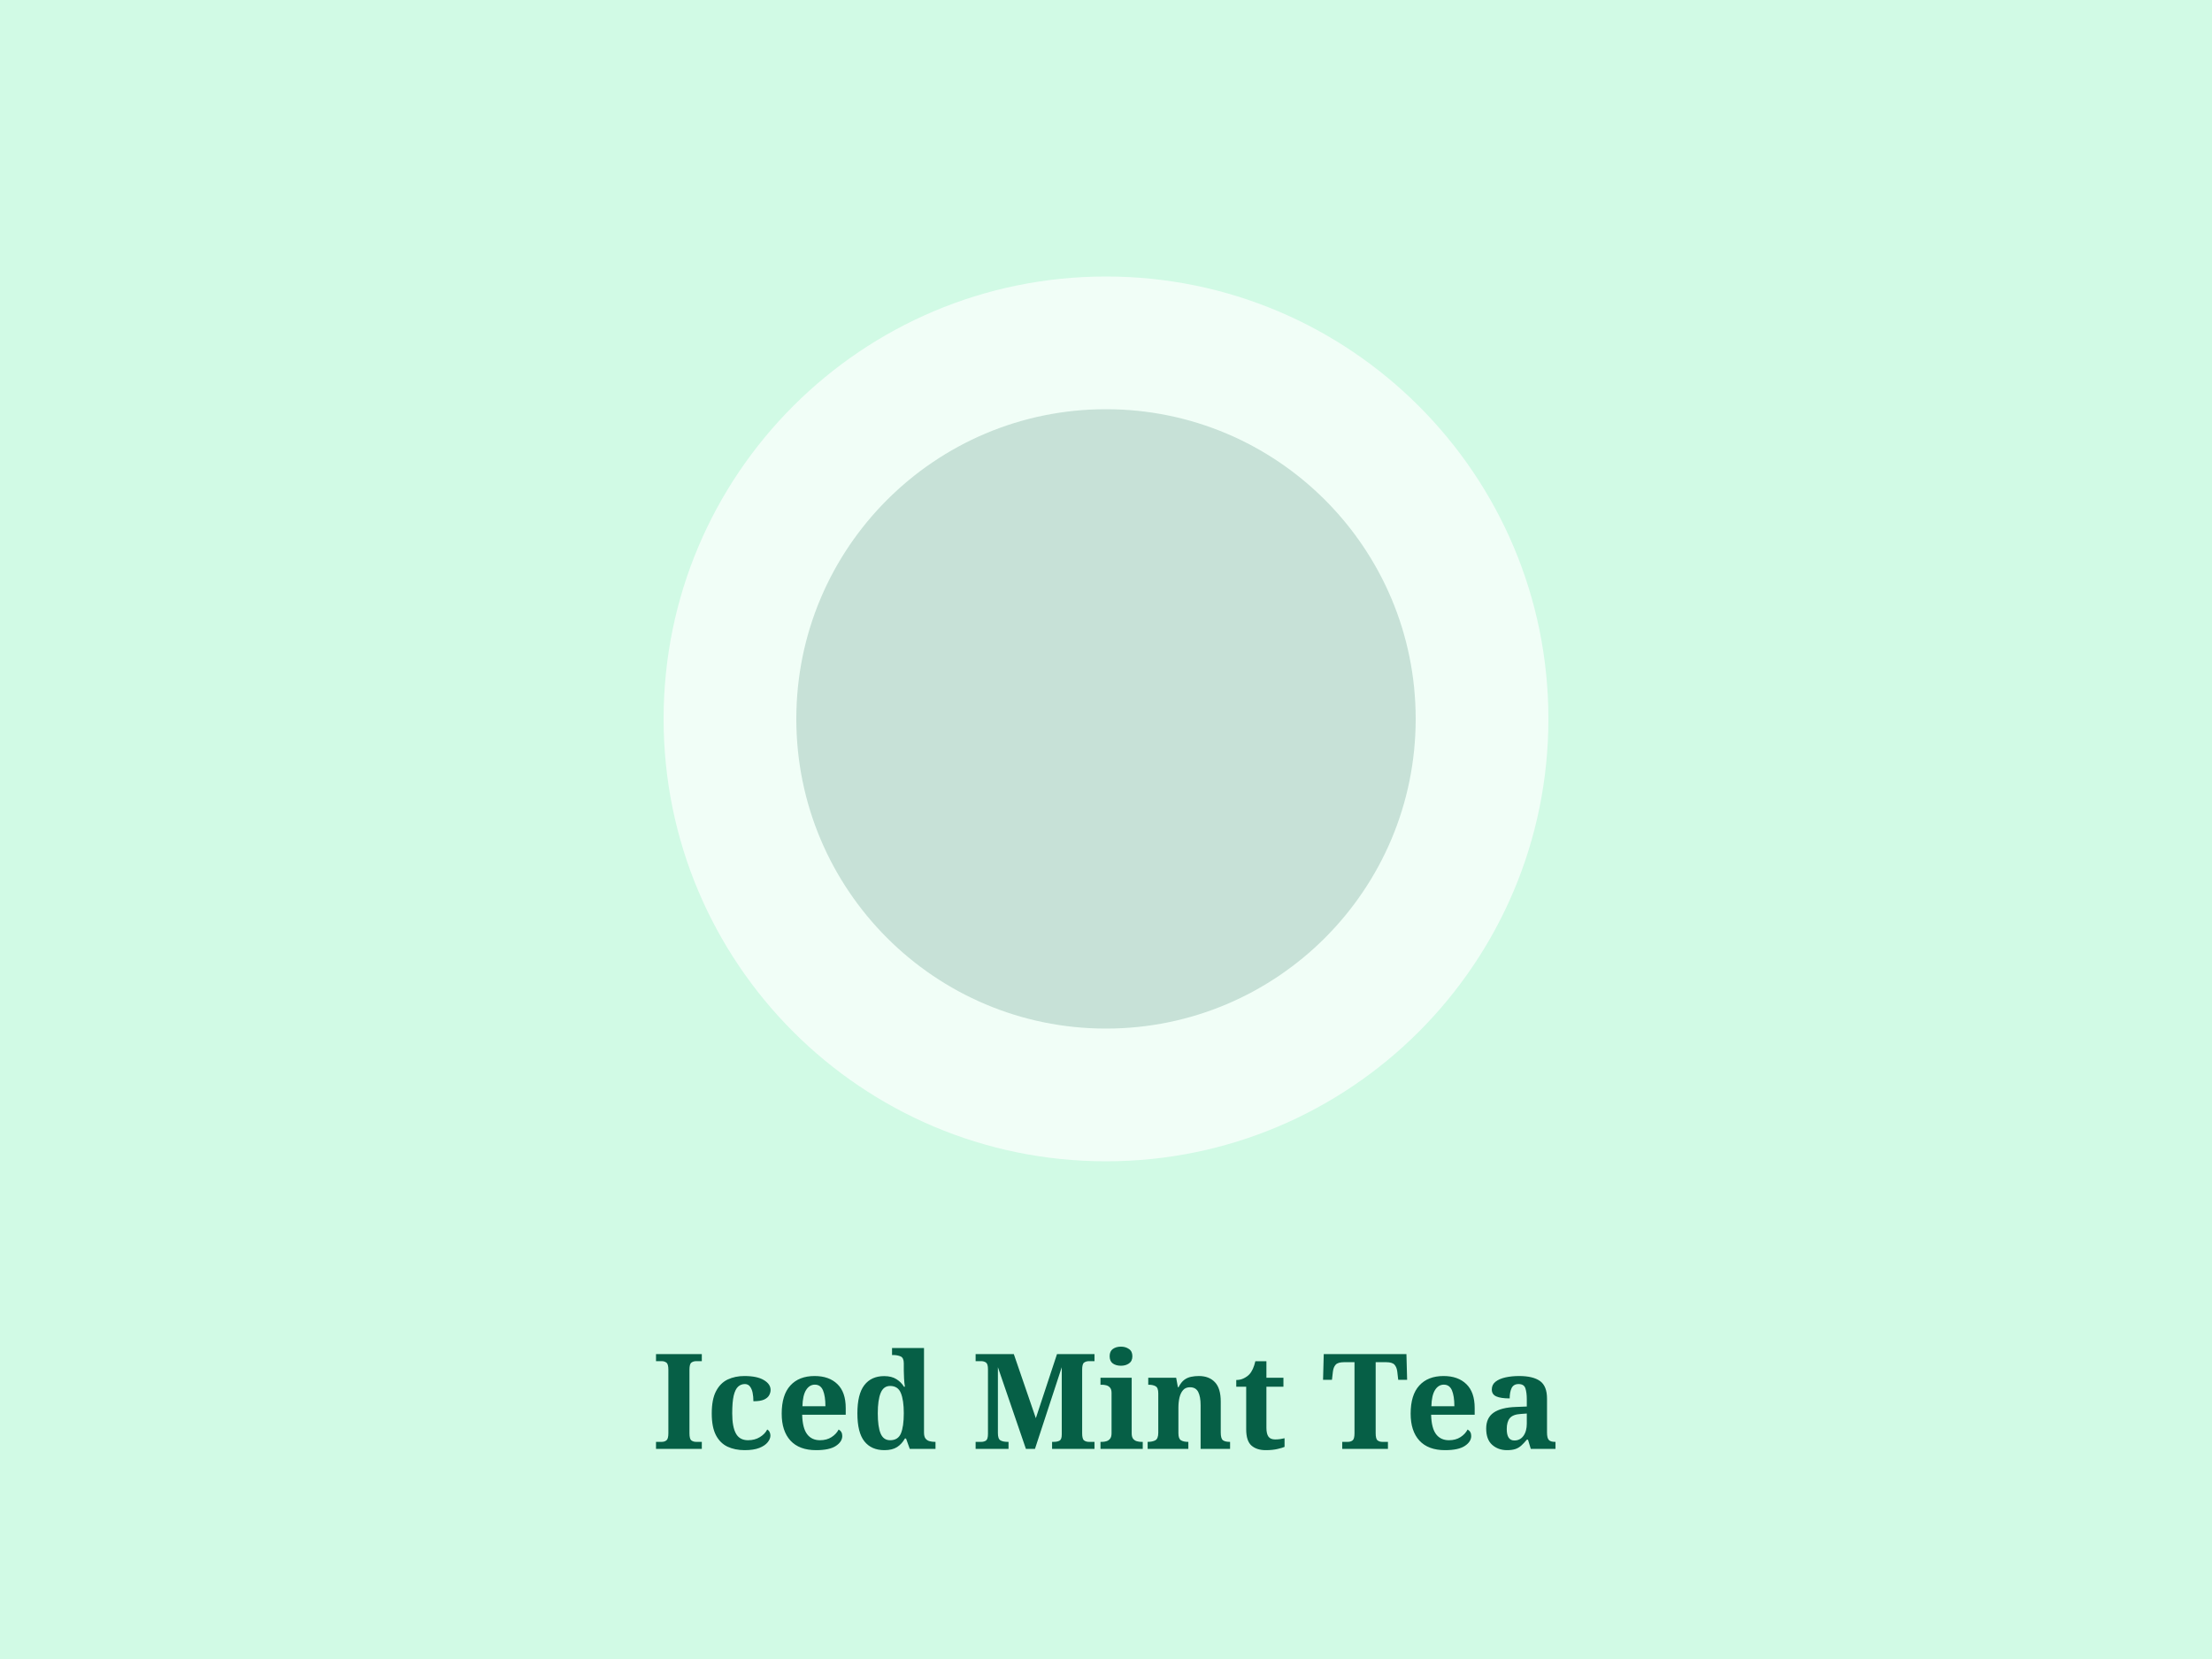
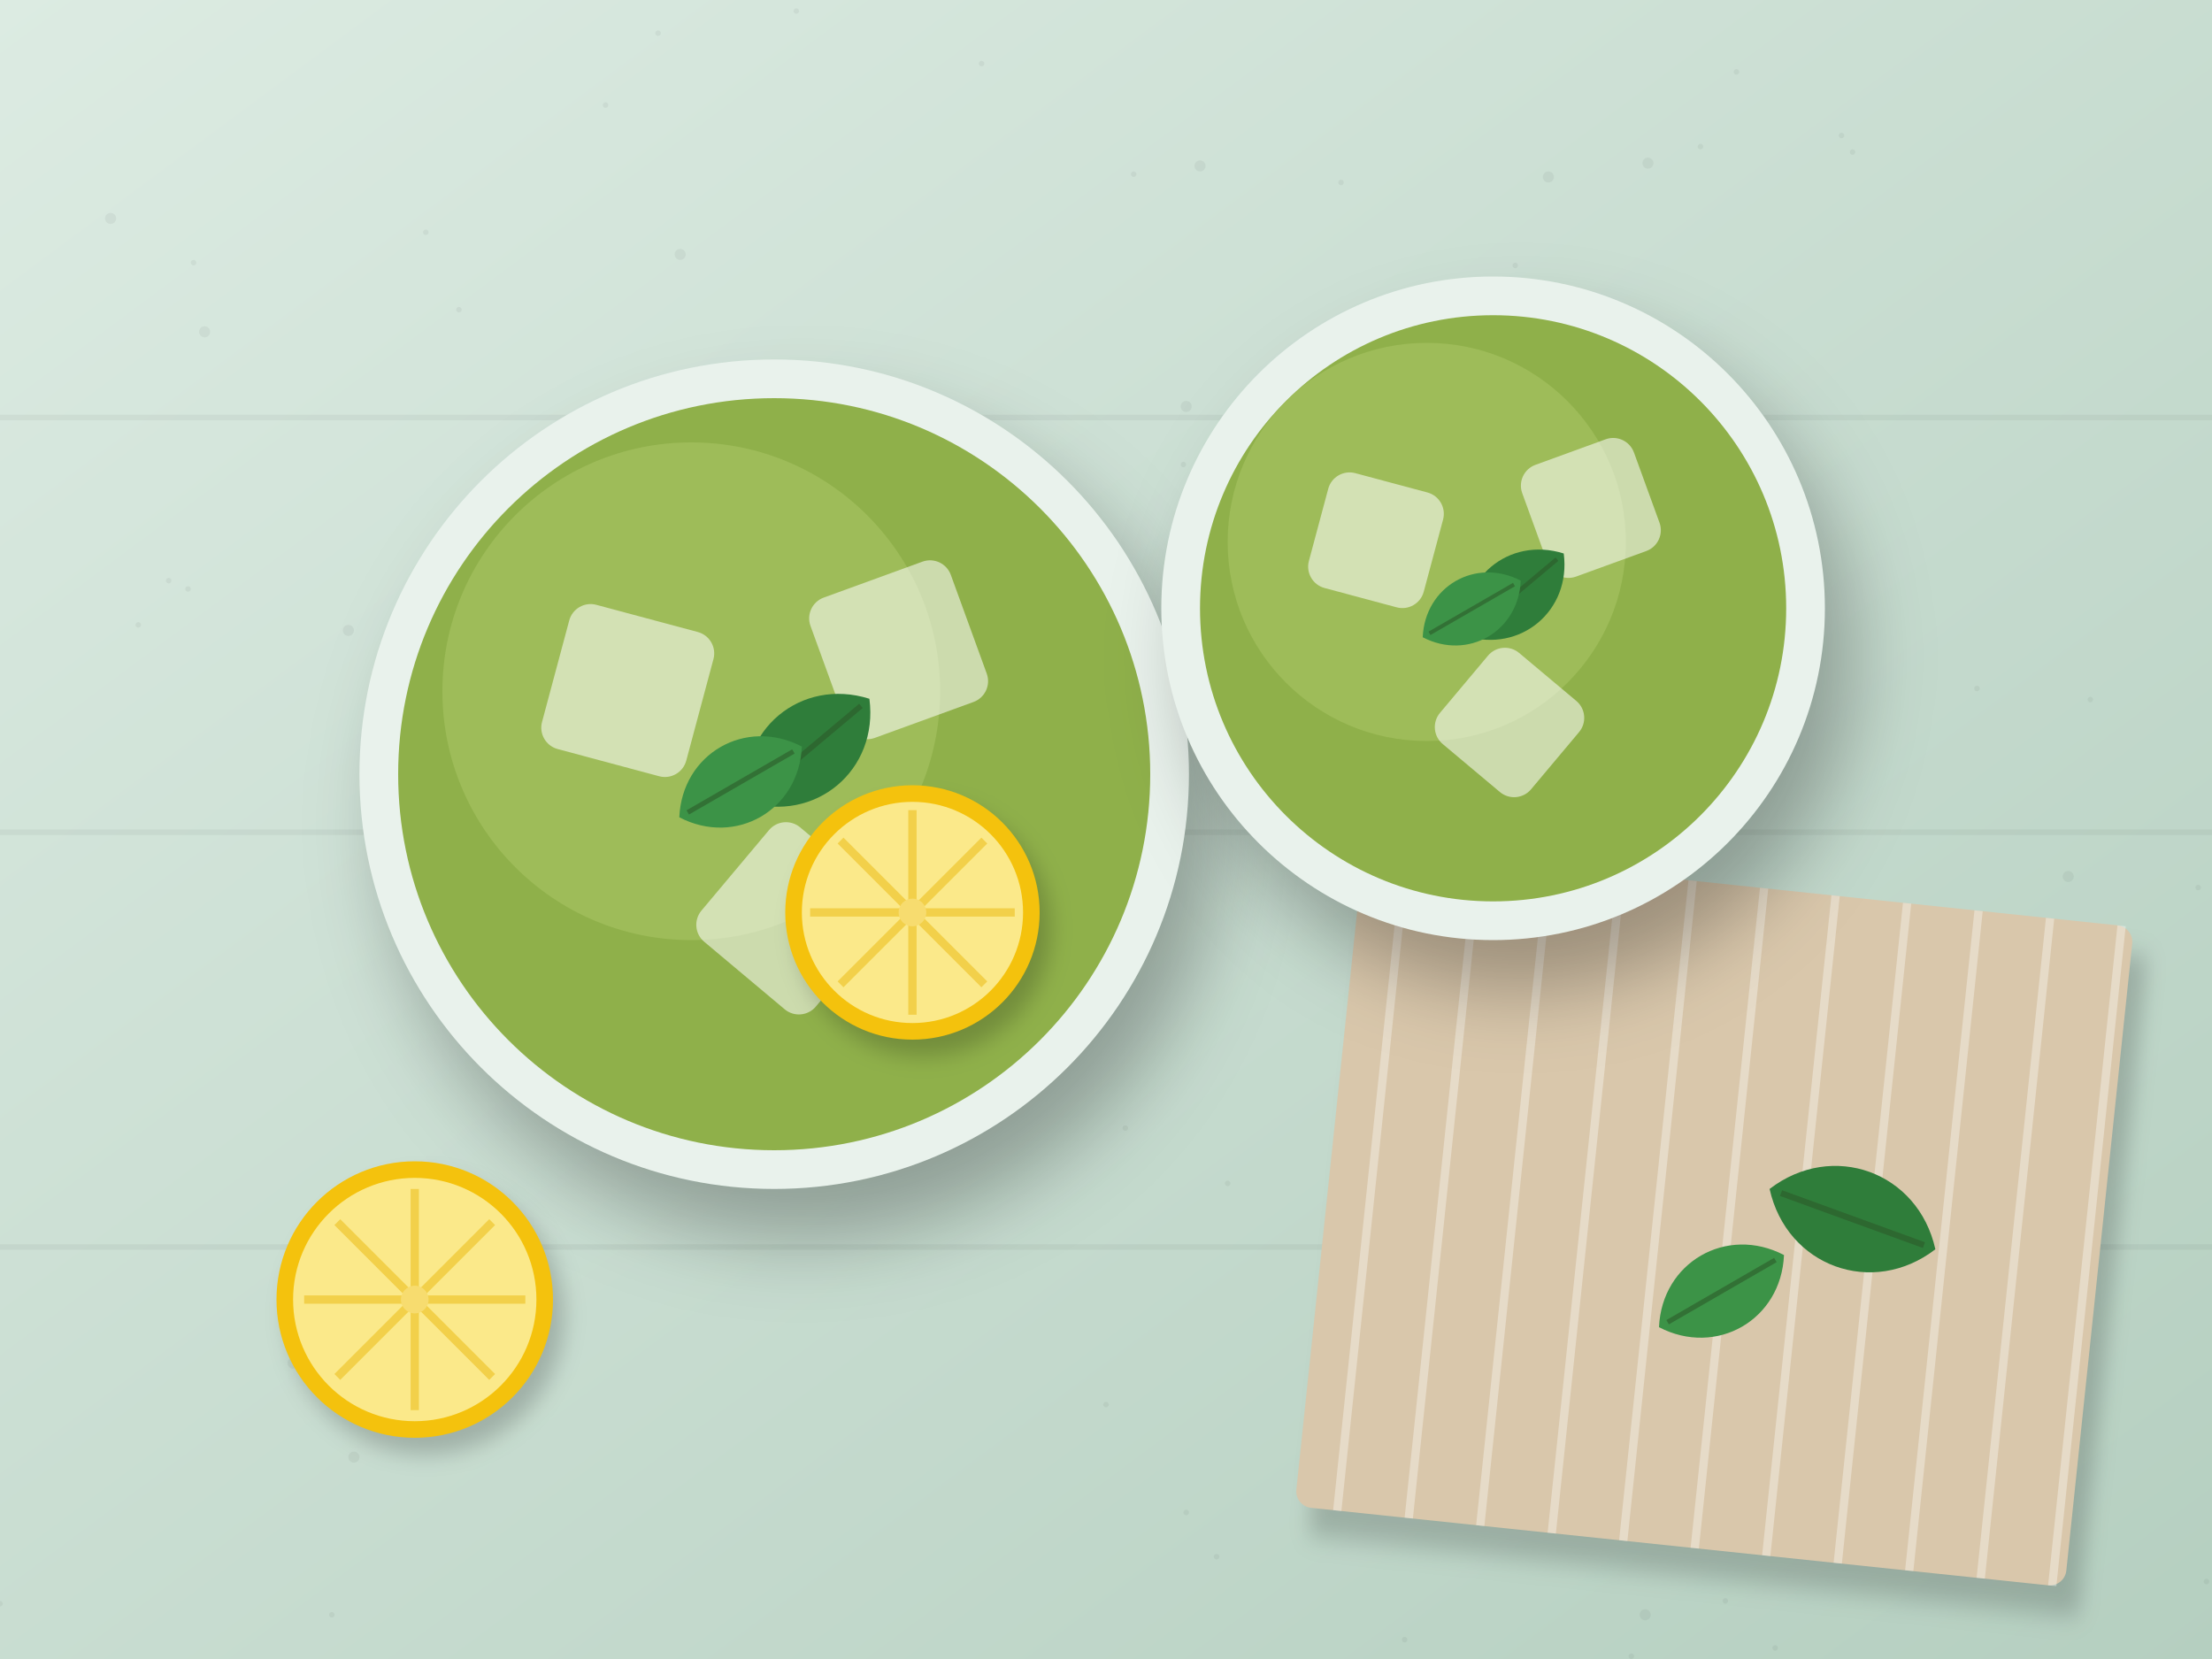
- <svg xmlns="http://www.w3.org/2000/svg" viewBox="0 0 400 300" role="img">
-   <rect width="400" height="300" fill="#d1fae5" />
-   <circle cx="200" cy="130" r="80" fill="#ffffff" opacity="0.7" />
-   <circle cx="200" cy="130" r="56" fill="#065f46" opacity="0.18" />
-   <text x="200" y="262" text-anchor="middle" font-family="Georgia, serif" font-size="24" font-weight="bold" fill="#065f46">Iced Mint Tea</text>
+ <svg xmlns="http://www.w3.org/2000/svg" viewBox="0 0 800 600" role="img">
+   <defs>
+     <linearGradient id="bg" x1="0" y1="0" x2="1" y2="1">
+       <stop offset="0" stop-color="#dcebe2" />
+       <stop offset="1" stop-color="#b5cfc0" />
+     </linearGradient>
+     <radialGradient id="plate" cx="0.42" cy="0.38" r="0.75">
+       <stop offset="0" stop-color="#ffffff" />
+       <stop offset="1" stop-color="#e9e4dc" />
+     </radialGradient>
+     <filter id="soft" x="-20%" y="-20%" width="140%" height="140%">
+       <feGaussianBlur stdDeviation="14" />
+     </filter>
+     <filter id="tiny" x="-20%" y="-20%" width="140%" height="140%">
+       <feGaussianBlur stdDeviation="4" />
+     </filter>
+   </defs>
+   <rect width="800" height="600" fill="url(#bg)" />
+   <rect x="0" y="150" width="800" height="2" fill="#000" opacity="0.045" />
+   <rect x="0" y="300" width="800" height="2" fill="#000" opacity="0.045" />
+   <rect x="0" y="450" width="800" height="2" fill="#000" opacity="0.045" />
+   <circle cx="331" cy="154" r="1" fill="#000" opacity="0.05" />
+   <circle cx="666" cy="49" r="1" fill="#000" opacity="0.05" />
+   <circle cx="548" cy="96" r="1" fill="#000" opacity="0.05" />
+   <circle cx="596" cy="59" r="2" fill="#000" opacity="0.05" />
+   <circle cx="219" cy="38" r="1" fill="#000" opacity="0.05" />
+   <circle cx="444" cy="428" r="1" fill="#000" opacity="0.05" />
+   <circle cx="246" cy="92" r="2" fill="#000" opacity="0.05" />
+   <circle cx="434" cy="60" r="2" fill="#000" opacity="0.05" />
+   <circle cx="126" cy="228" r="2" fill="#000" opacity="0.05" />
+   <circle cx="642" cy="596" r="1" fill="#000" opacity="0.05" />
+   <circle cx="590" cy="599" r="1" fill="#000" opacity="0.05" />
+   <circle cx="50" cy="226" r="1" fill="#000" opacity="0.05" />
+   <circle cx="570" cy="136" r="1" fill="#000" opacity="0.05" />
+   <circle cx="429" cy="147" r="2" fill="#000" opacity="0.05" />
+   <circle cx="120" cy="584" r="1" fill="#000" opacity="0.05" />
+   <circle cx="573" cy="185" r="1" fill="#000" opacity="0.05" />
+   <circle cx="595" cy="584" r="2" fill="#000" opacity="0.05" />
+   <circle cx="192" cy="381" r="1" fill="#000" opacity="0.05" />
+   <circle cx="560" cy="64" r="2" fill="#000" opacity="0.05" />
+   <circle cx="61" cy="210" r="1" fill="#000" opacity="0.05" />
+   <circle cx="696" cy="544" r="1" fill="#000" opacity="0.05" />
+   <circle cx="795" cy="321" r="1" fill="#000" opacity="0.05" />
+   <circle cx="599" cy="464" r="1" fill="#000" opacity="0.05" />
+   <circle cx="306" cy="254" r="1" fill="#000" opacity="0.05" />
+   <circle cx="715" cy="249" r="1" fill="#000" opacity="0.05" />
+   <circle cx="588" cy="307" r="2" fill="#000" opacity="0.05" />
+   <circle cx="506" cy="351" r="2" fill="#000" opacity="0.05" />
+   <circle cx="459" cy="294" r="2" fill="#000" opacity="0.05" />
+   <circle cx="74" cy="120" r="2" fill="#000" opacity="0.05" />
+   <circle cx="428" cy="168" r="1" fill="#000" opacity="0.05" />
+   <circle cx="155" cy="500" r="1" fill="#000" opacity="0.05" />
+   <circle cx="40" cy="79" r="2" fill="#000" opacity="0.05" />
+   <circle cx="586" cy="321" r="1" fill="#000" opacity="0.05" />
+   <circle cx="711" cy="358" r="2" fill="#000" opacity="0.05" />
+   <circle cx="508" cy="593" r="1" fill="#000" opacity="0.05" />
+   <circle cx="70" cy="95" r="1" fill="#000" opacity="0.05" />
+   <circle cx="485" cy="66" r="1" fill="#000" opacity="0.05" />
+   <circle cx="748" cy="317" r="2" fill="#000" opacity="0.05" />
+   <circle cx="591" cy="456" r="1" fill="#000" opacity="0.05" />
+   <circle cx="733" cy="395" r="2" fill="#000" opacity="0.05" />
+   <circle cx="355" cy="23" r="1" fill="#000" opacity="0.05" />
+   <circle cx="363" cy="172" r="2" fill="#000" opacity="0.05" />
+   <circle cx="119" cy="505" r="1" fill="#000" opacity="0.05" />
+   <circle cx="223" cy="294" r="1" fill="#000" opacity="0.05" />
+   <circle cx="756" cy="253" r="1" fill="#000" opacity="0.05" />
+   <circle cx="400" cy="508" r="1" fill="#000" opacity="0.05" />
+   <circle cx="170" cy="459" r="1" fill="#000" opacity="0.05" />
+   <circle cx="562" cy="284" r="1" fill="#000" opacity="0.05" />
+   <circle cx="440" cy="563" r="1" fill="#000" opacity="0.05" />
+   <circle cx="723" cy="425" r="1" fill="#000" opacity="0.05" />
+   <circle cx="699" cy="389" r="1" fill="#000" opacity="0.05" />
+   <circle cx="154" cy="84" r="1" fill="#000" opacity="0.05" />
+   <circle cx="154" cy="237" r="2" fill="#000" opacity="0.05" />
+   <circle cx="238" cy="12" r="1" fill="#000" opacity="0.05" />
+   <circle cx="603" cy="186" r="1" fill="#000" opacity="0.05" />
+   <circle cx="288" cy="4" r="1" fill="#000" opacity="0.05" />
+   <circle cx="429" cy="547" r="1" fill="#000" opacity="0.05" />
+   <circle cx="624" cy="579" r="1" fill="#000" opacity="0.05" />
+   <circle cx="128" cy="527" r="2" fill="#000" opacity="0.05" />
+   <circle cx="670" cy="55" r="1" fill="#000" opacity="0.05" />
+   <circle cx="798" cy="572" r="1" fill="#000" opacity="0.05" />
+   <circle cx="407" cy="408" r="1" fill="#000" opacity="0.05" />
+   <circle cx="106" cy="493" r="2" fill="#000" opacity="0.05" />
+   <circle cx="410" cy="63" r="1" fill="#000" opacity="0.05" />
+   <circle cx="68" cy="213" r="1" fill="#000" opacity="0.05" />
+   <circle cx="166" cy="112" r="1" fill="#000" opacity="0.05" />
+   <circle cx="615" cy="53" r="1" fill="#000" opacity="0.05" />
+   <circle cx="0" cy="580" r="1" fill="#000" opacity="0.05" />
+   <circle cx="549" cy="103" r="1" fill="#000" opacity="0.05" />
+   <circle cx="628" cy="26" r="1" fill="#000" opacity="0.05" />
+   <g transform="rotate(6 620.0 440.0)">
+     <rect x="486" y="330" width="280" height="240" fill="#000" opacity="0.18" filter="url(#tiny)" />
+     <rect x="480" y="320" width="280" height="240" rx="6" fill="#d9c7ab" />
+     <rect x="494" y="320" width="3" height="240" fill="#fff" opacity="0.35" />
+     <rect x="520" y="320" width="3" height="240" fill="#fff" opacity="0.35" />
+     <rect x="546" y="320" width="3" height="240" fill="#fff" opacity="0.35" />
+     <rect x="572" y="320" width="3" height="240" fill="#fff" opacity="0.35" />
+     <rect x="598" y="320" width="3" height="240" fill="#fff" opacity="0.35" />
+     <rect x="624" y="320" width="3" height="240" fill="#fff" opacity="0.35" />
+     <rect x="650" y="320" width="3" height="240" fill="#fff" opacity="0.35" />
+     <rect x="676" y="320" width="3" height="240" fill="#fff" opacity="0.35" />
+     <rect x="702" y="320" width="3" height="240" fill="#fff" opacity="0.35" />
+     <rect x="728" y="320" width="3" height="240" fill="#fff" opacity="0.35" />
+     <rect x="754" y="320" width="3" height="240" fill="#fff" opacity="0.35" />
+   </g>
+   <circle cx="290" cy="298" r="150" fill="#000" opacity="0.28" filter="url(#soft)" />
+   <circle cx="280" cy="280" r="150" fill="#e9f2ec" />
+   <circle cx="280" cy="280" r="136" fill="#8fb04a" />
+   <circle cx="250" cy="250" r="90" fill="#a8c463" opacity="0.6" />
+   <rect x="200" y="223" width="54" height="54" rx="8" fill="#ffffff" opacity="0.55" transform="rotate(15 228 250)" />
+   <rect x="298" y="208" width="54" height="54" rx="8" fill="#ffffff" opacity="0.55" transform="rotate(-20 325 235)" />
+   <rect x="260" y="306" width="54" height="54" rx="8" fill="#ffffff" opacity="0.55" transform="rotate(40 288 332)" />
+   <g transform="translate(270 290) rotate(-40) scale(1.0)">
+     <path d="M0 0 C14 -22 44 -22 58 0 C44 22 14 22 0 0Z" fill="#2f7d3a" />
+     <path d="M4 0H54" stroke="#2c5a29" stroke-width="2" opacity="0.6" />
+   </g>
+   <g transform="translate(290 270) rotate(150) scale(0.8823529)">
+     <path d="M0 0 C14 -22 44 -22 58 0 C44 22 14 22 0 0Z" fill="#3c9347" />
+     <path d="M4 0H54" stroke="#2c5a29" stroke-width="2" opacity="0.6" />
+   </g>
+   <circle cx="550" cy="238" r="120" fill="#000" opacity="0.28" filter="url(#soft)" />
+   <circle cx="540" cy="220" r="120" fill="#e9f2ec" />
+   <circle cx="540" cy="220" r="106" fill="#8fb04a" />
+   <circle cx="516" cy="196" r="72" fill="#a8c463" opacity="0.6" />
+   <rect x="476" y="174" width="43" height="43" rx="8" fill="#ffffff" opacity="0.55" transform="rotate(15 498 196)" />
+   <rect x="554" y="162" width="43" height="43" rx="8" fill="#ffffff" opacity="0.55" transform="rotate(-20 576 184)" />
+   <rect x="524" y="240" width="43" height="43" rx="8" fill="#ffffff" opacity="0.55" transform="rotate(40 546 262)" />
+   <g transform="translate(530 230) rotate(-40) scale(0.8)">
+     <path d="M0 0 C14 -22 44 -22 58 0 C44 22 14 22 0 0Z" fill="#2f7d3a" />
+     <path d="M4 0H54" stroke="#2c5a29" stroke-width="2" opacity="0.6" />
+   </g>
+   <g transform="translate(550 210) rotate(150) scale(0.7058824)">
+     <path d="M0 0 C14 -22 44 -22 58 0 C44 22 14 22 0 0Z" fill="#3c9347" />
+     <path d="M4 0H54" stroke="#2c5a29" stroke-width="2" opacity="0.6" />
+   </g>
+   <circle cx="334" cy="336" r="46" fill="#000" opacity="0.2" filter="url(#tiny)" />
+   <circle cx="330" cy="330" r="46" fill="#f4c20d" />
+   <circle cx="330" cy="330" r="40" fill="#fbe98a" />
+   <path d="M330 330 L367 330" stroke="#f2d04a" stroke-width="3" />
+   <path d="M330 330 L356 356" stroke="#f2d04a" stroke-width="3" />
+   <path d="M330 330 L330 367" stroke="#f2d04a" stroke-width="3" />
+   <path d="M330 330 L304 356" stroke="#f2d04a" stroke-width="3" />
+   <path d="M330 330 L293 330" stroke="#f2d04a" stroke-width="3" />
+   <path d="M330 330 L304 304" stroke="#f2d04a" stroke-width="3" />
+   <path d="M330 330 L330 293" stroke="#f2d04a" stroke-width="3" />
+   <path d="M330 330 L356 304" stroke="#f2d04a" stroke-width="3" />
+   <circle cx="330" cy="330" r="5" fill="#f7dc6f" />
+   <circle cx="154" cy="476" r="50" fill="#000" opacity="0.2" filter="url(#tiny)" />
+   <circle cx="150" cy="470" r="50" fill="#f4c20d" />
+   <circle cx="150" cy="470" r="44" fill="#fbe98a" />
+   <path d="M150 470 L190 470" stroke="#f2d04a" stroke-width="3" />
+   <path d="M150 470 L178 498" stroke="#f2d04a" stroke-width="3" />
+   <path d="M150 470 L150 510" stroke="#f2d04a" stroke-width="3" />
+   <path d="M150 470 L122 498" stroke="#f2d04a" stroke-width="3" />
+   <path d="M150 470 L110 470" stroke="#f2d04a" stroke-width="3" />
+   <path d="M150 470 L122 442" stroke="#f2d04a" stroke-width="3" />
+   <path d="M150 470 L150 430" stroke="#f2d04a" stroke-width="3" />
+   <path d="M150 470 L178 442" stroke="#f2d04a" stroke-width="3" />
+   <circle cx="150" cy="470" r="5" fill="#f7dc6f" />
+   <g transform="translate(640 430) rotate(20) scale(1.1)">
+     <path d="M0 0 C14 -22 44 -22 58 0 C44 22 14 22 0 0Z" fill="#2f7d3a" />
+     <path d="M4 0H54" stroke="#2c5a29" stroke-width="2" opacity="0.6" />
+   </g>
+   <g transform="translate(600 480) rotate(-30) scale(0.9)">
+     <path d="M0 0 C14 -22 44 -22 58 0 C44 22 14 22 0 0Z" fill="#3c9347" />
+     <path d="M4 0H54" stroke="#2c5a29" stroke-width="2" opacity="0.6" />
+   </g>
</svg>
